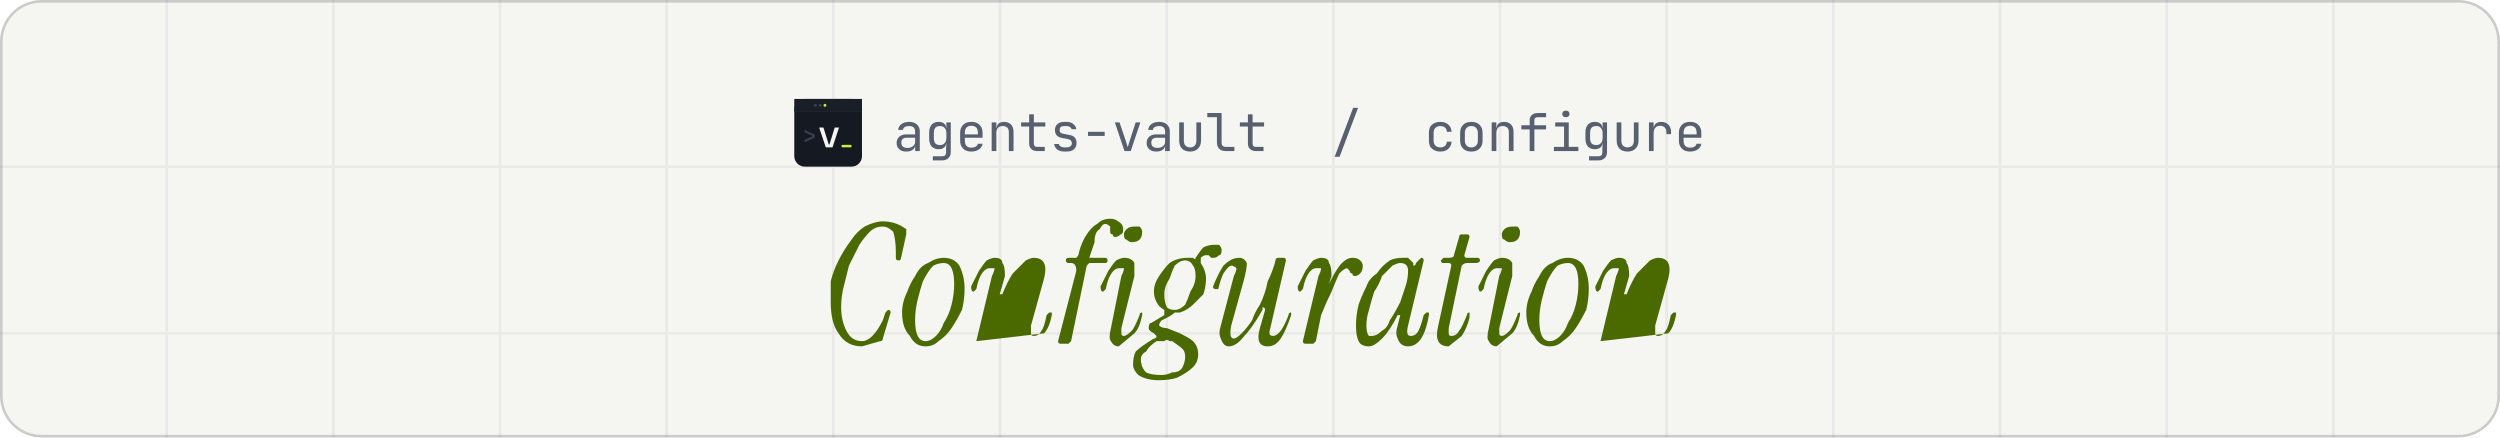
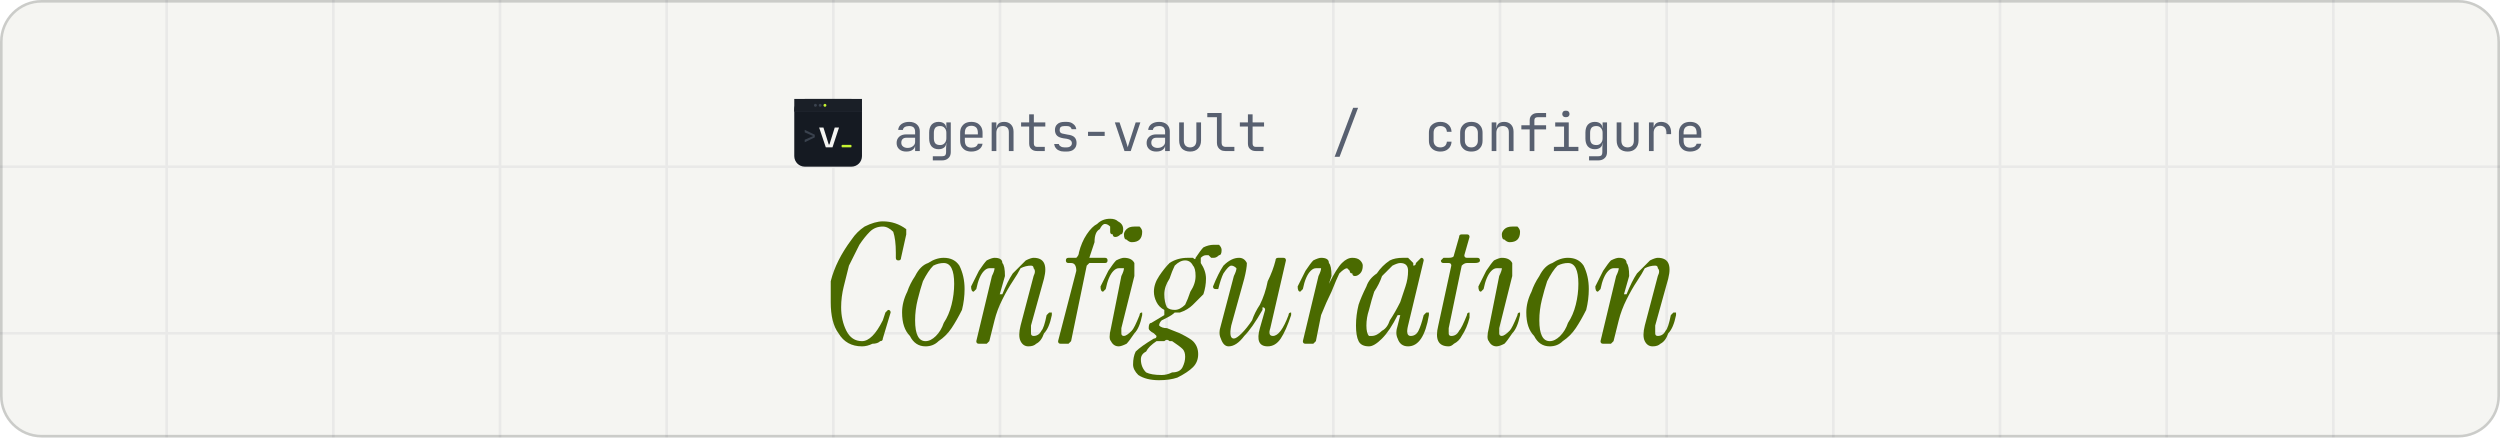
<svg xmlns="http://www.w3.org/2000/svg" width="960" height="168" viewBox="0 0 960 168" role="img" aria-label="Configuration">
  <defs>
    <radialGradient id="l" cx="0.5" cy="0" r="0.75">
      <stop offset="0" stop-color="#fff" stop-opacity="0" />
      <stop offset="1" stop-color="#fff" stop-opacity="0" />
    </radialGradient>
    <clipPath id="c">
      <rect width="960" height="168" rx="16" />
    </clipPath>
-     <path id="g0" d="M5 0.2Q3.3 0.2 2.3-0.7Q1.3-1.6 1.3-3.1Q1.3-4.6 2.3-5.5Q3.3-6.4 5-6.4L8.4-6.4L8.4-7.5Q8.4-8.5 7.8-9.1Q7.2-9.6 6.1-9.6Q5.1-9.6 4.4-9.2Q3.8-8.8 3.7-8.1L1.9-8.1Q2-9.5 3.2-10.4Q4.4-11.2 6.1-11.2Q8-11.2 9.1-10.2Q10.2-9.2 10.2-7.6L10.2 0L8.4 0L8.4-2.1L8.4-2.1Q8.3-1.1 7.5-0.5Q6.6 0.2 5 0.2M5.5-1.2Q6.8-1.2 7.6-1.9Q8.4-2.5 8.4-3.5L8.4-5.1L5-5.1Q4.1-5.1 3.6-4.6Q3.1-4.1 3.1-3.2Q3.1-2.3 3.7-1.7Q4.4-1.2 5.5-1.2" />
-     <path id="g1" d="M6.7 3.6L3.2 3.6L3.2 2L6.7 2Q7.6 2 8 1.6Q8.3 1.2 8.3 0.4L8.3-1L8.4-3L8.3-3Q8.3-2 7.6-1.4Q6.8-0.7 5.4-0.7Q3.7-0.7 2.7-1.8Q1.8-2.9 1.8-4.8L1.8-7.1Q1.8-9 2.7-10.1Q3.7-11.2 5.4-11.2Q6.8-11.2 7.6-10.5Q8.3-9.9 8.3-8.9L8.4-8.9L8.4-11L10.1-11L10.1 0.4Q10.1 1.9 9.2 2.7Q8.3 3.6 6.7 3.6M6-2.3Q7.1-2.3 7.7-3Q8.4-3.7 8.4-4.9L8.4-7Q8.4-8.2 7.7-8.9Q7.1-9.6 6-9.6Q4.8-9.6 4.2-9Q3.6-8.3 3.6-7L3.6-4.9Q3.6-3.6 4.2-2.9Q4.8-2.3 6-2.3" />
-     <path id="g2" d="M6 0.2Q4.7 0.2 3.7-0.3Q2.8-0.8 2.2-1.8Q1.7-2.7 1.7-4L1.7-7Q1.7-8.3 2.2-9.2Q2.8-10.2 3.7-10.7Q4.7-11.2 6-11.2Q7.3-11.2 8.3-10.7Q9.2-10.2 9.8-9.2Q10.3-8.3 10.3-7L10.3-5.1L3.5-5.1L3.5-4Q3.5-2.7 4.1-2Q4.8-1.3 6-1.3Q7-1.3 7.7-1.7Q8.3-2.1 8.5-2.8L10.3-2.8Q10.1-1.4 8.9-0.6Q7.7 0.2 6 0.2M3.5-6.4L8.5-6.4L8.5-7Q8.5-8.3 7.9-9Q7.2-9.7 6-9.7Q4.8-9.7 4.1-9Q3.5-8.3 3.5-7" />
-     <path id="g3" d="M3.6 0L1.8 0L1.8-11L3.6-11L3.6-8.9L3.7-8.9Q3.8-9.9 4.4-10.5Q5.2-11.2 6.6-11.2Q8.2-11.2 9.2-10.2Q10.2-9.2 10.2-7.4L10.2 0L8.4 0L8.4-7.2Q8.4-8.4 7.8-9Q7.1-9.6 6.1-9.6Q4.9-9.6 4.3-9Q3.6-8.3 3.6-7" />
-     <path id="g4" d="M10.2 0L7.2 0Q5.8 0 5-0.8Q4.2-1.5 4.2-2.9L4.2-9.4L1.1-9.4L1.1-11L4.2-11L4.2-14.1L6-14.1L6-11L10.4-11L10.4-9.4L6-9.4L6-2.9Q6-1.6 7.2-1.6L10.2-1.6" />
-     <path id="g5" d="M6.5 0.2L5.7 0.2Q4.5 0.2 3.7-0.2Q2.9-0.5 2.4-1.2Q1.9-1.8 1.8-2.7L3.6-2.7Q3.7-2.1 4.3-1.8Q4.8-1.4 5.7-1.4L6.5-1.4Q7.6-1.4 8.1-1.9Q8.6-2.3 8.6-3Q8.6-3.7 8.1-4.1Q7.7-4.5 6.7-4.7L5.3-4.9Q3.6-5.2 2.9-5.9Q2.1-6.7 2.1-8.1Q2.1-9.5 3-10.3Q3.9-11.2 5.8-11.2L6.6-11.2Q8.2-11.2 9.1-10.4Q10.1-9.7 10.3-8.4L8.5-8.4Q8.4-8.9 7.9-9.2Q7.4-9.6 6.6-9.6L5.8-9.6Q4.8-9.6 4.3-9.2Q3.9-8.8 3.9-8Q3.9-7.4 4.3-7Q4.7-6.7 5.5-6.6L7-6.3Q8.8-6.1 9.6-5.3Q10.4-4.5 10.4-3.1Q10.4-1.6 9.4-0.7Q8.5 0.2 6.5 0.2" />
-     <path id="g6" d="M9.2-5.8L2.8-5.8L2.8-7.4L9.2-7.4" />
-     <path id="g7" d="M7.2 0L4.8 0L1.1-11L2.9-11L5.4-3.6Q5.6-2.9 5.8-2.3Q6-1.7 6-1.4Q6.1-1.7 6.3-2.3Q6.5-2.9 6.7-3.6L9.1-11L10.9-11" />
-     <path id="g8" d="M6 0.2Q4.1 0.2 2.9-0.9Q1.8-2.1 1.8-4L1.8-11L3.6-11L3.6-4Q3.6-2.8 4.2-2.1Q4.9-1.4 6-1.4Q7.1-1.4 7.8-2.1Q8.4-2.8 8.4-4L8.4-11L10.2-11L10.2-4Q10.2-2.1 9-0.9Q7.9 0.2 6 0.2" />
-     <path id="g9" d="M11 0L7.5 0Q6.5 0 5.8-0.4Q5.1-0.8 4.7-1.5Q4.3-2.2 4.3-3.1L4.3-13L0.6-13L0.6-14.6L6.1-14.6L6.1-3.1Q6.1-2.4 6.5-2Q6.9-1.6 7.5-1.6L11-1.6" />
-     <path id="g11" d="M3.4 2.2L1.5 2.2L8.6-16.6L10.5-16.6" />
-     <path id="g12" d="M6.1 0.2Q4.8 0.2 3.8-0.3Q2.8-0.8 2.2-1.7Q1.7-2.7 1.7-4L1.7-7Q1.7-8.3 2.2-9.3Q2.8-10.2 3.8-10.7Q4.8-11.2 6.1-11.2Q8-11.2 9.1-10.2Q10.3-9.2 10.4-7.4L8.6-7.4Q8.5-8.5 7.9-9Q7.2-9.6 6.1-9.6Q4.9-9.6 4.2-8.9Q3.5-8.3 3.5-7L3.5-4Q3.5-2.8 4.2-2.1Q4.9-1.4 6.1-1.4Q7.2-1.4 7.9-2Q8.5-2.6 8.6-3.6L10.4-3.6Q10.3-1.8 9.1-0.8Q8 0.2 6.1 0.2" />
-     <path id="g13" d="M6 0.2Q4.7 0.2 3.7-0.3Q2.8-0.8 2.2-1.8Q1.7-2.7 1.7-4L1.7-7Q1.7-8.3 2.2-9.2Q2.8-10.2 3.7-10.7Q4.7-11.2 6-11.2Q7.3-11.2 8.3-10.7Q9.2-10.2 9.8-9.2Q10.3-8.3 10.3-7L10.3-4Q10.3-2.7 9.8-1.8Q9.2-0.8 8.3-0.3Q7.3 0.2 6 0.2M6-1.4Q7.2-1.4 7.8-2.1Q8.5-2.8 8.5-4L8.5-7Q8.5-8.2 7.8-8.9Q7.2-9.6 6-9.6Q4.8-9.6 4.2-8.9Q3.5-8.2 3.5-7L3.5-4Q3.5-2.8 4.2-2.1Q4.8-1.4 6-1.4" />
-     <path id="g14" d="M6.2 0L4.4 0L4.4-8.3L1.2-8.3L1.2-9.9L4.4-9.9L4.4-11.8Q4.4-13.1 5.2-13.8Q6-14.6 7.5-14.6L10.7-14.6L10.7-13L7.5-13Q6.9-13 6.5-12.7Q6.2-12.4 6.2-11.8L6.2-9.9L10.7-9.9L10.7-8.3L6.2-8.3" />
-     <path id="g15" d="M11.1 0L1.7 0L1.7-1.6L5.6-1.6L5.6-9.4L2.2-9.4L2.2-11L7.4-11L7.4-1.6L11.1-1.6L11.1 0M6.3-13Q5.6-13 5.3-13.3Q4.9-13.7 4.9-14.2Q4.9-14.8 5.3-15.2Q5.6-15.5 6.3-15.5Q7-15.5 7.3-15.2Q7.7-14.8 7.7-14.2Q7.7-13.7 7.3-13.3Q7-13 6.3-13" />
-     <path id="g16" d="M4 0L2.2 0L2.2-11L4-11L4-9Q4.2-9.8 4.6-10.3Q5.4-11.2 6.9-11.2Q8.6-11.2 9.7-10.1Q10.7-9 10.7-7.2L10.7-6.5L8.9-6.5L8.9-7Q8.9-8.3 8.3-9Q7.6-9.7 6.5-9.7Q5.3-9.7 4.7-9Q4-8.3 4-7" />
-     <path id="g17" d="M16 1Q10 1 7-4Q4-8 4-16Q4-20 4-24Q5-28 7-32Q9-36 12-40Q14-43 17-45Q21-47 24-47Q29-47 33-44Q33-43 33-42L31-33Q31-32 30-32Q29-32 29-33L29-35Q29-40 28-43Q26-45 24-45Q21-45 19-43Q17-41 15-38Q13-34 11-30Q10-26 9-22Q8-18 8-14Q8-9 10-5Q12-1 16-1Q18-1 20-3Q22-5 24-9L25-12Q26-13 26-13Q27-13 27-12L24-2Q24-1 23-1Q220 20 0Q18 1 16 1" />
-     <path id="g18" d="M10 1Q6 1 4-3Q1-6 1-12Q1-16 3-20Q4-23 6-26Q8-30 11-31Q14-33 17-33Q21-33 23-30Q25-26 25-21Q25-17 24-13Q22-9 20-6Q18-3 15-1Q13 1 10 1M10-1Q12-1 14-3Q16-5 17-8Q19-11 20-15Q21-19 21-23Q21-31 17-31Q15-31 13-30Q11-28 9-24Q8-21 7-17Q6-13 6-9Q6-1 10-1" />
-     <path id="g19" d="M3-1L9-26Q10-28 10-29Q9-29 8-29Q7-29 6-28Q4-26 3-21Q2-20 2-20Q1-20 1-22Q3-26 4-28Q6-31 7-32Q9-33 10-33Q13-33 13-31Q14-30 14-26L12-19Q12-19 12-19Q12-19 13-19Q15-24 17-27Q20-30 22-32Q24-33 25-33Q28-33 29-31Q30-29 29-25L24-7Q24-5 24-4Q24-3 25-3Q27-3 28-5Q29-6 30-11Q31-12 31-12Q32-12 32-12Q32-11 32-11Q31-6 29-4Q28-1 260Q25 1 23 1Q21 1 20-1Q19-3 20-7L25-26Q26-28 25-29Q25-30 24-30Q22-30 20-29Q19-27 17-24Q15-21 13-17Q11-13 10-9Q9-5 8-1Q7 0 7 0L4 0Q3 0 3-1" />
-     <path id="g20" d="M5 0L2 0Q1 0 1-1L8-28Q8-31 6-31L5-31Q4-31 4-32Q4-33 5-33Q7-33 8-33Q9-34 9-35Q10-39 12-42Q14-45 16-46Q18-48 21-48Q23-48 24-47Q26-46 26-44Q26-42 25-42Q24-41 23-41Q22-41 22-42Q21-42 21-43Q21-44 21-45Q20-46 19-46Q18-46 17-44Q15-43 15-39L13-33Q13-33 14-33L19-33Q20-33 20-32Q20-31 19-31L13-31Q13-31 12-30L6-1Q5 0 5 0" />
-     <path id="g21" d="M13-39Q12-39 11-40Q10-40 10-42Q10-43 11-44Q12-45 14-45Q15-45 16-45Q17-44 17-43Q17-41 16-40Q15-39 13-39M8 1Q6 1 5-1Q4-2 5-6L9-26Q10-28 10-29Q9-29 8-29Q7-29 6-28Q4-26 3-21Q2-20 2-20Q1-20 1-22Q3-26 4-28Q6-31 7-32Q9-33 10-33Q13-33 14-31Q14-30 14-26L9-6Q9-5 9-4Q9-3 10-3Q11-3 13-5Q14-6 16-11Q16-12 17-12Q17-12 17-11Q16-6 14-4Q12-1 110Q9 1 8 1" />
-     <path id="g22" d="M6 14Q1 14-2 12Q-4 10-4 8Q-4 5-3 3Q-1 1 4-2Q5-2 5-3Q5-3 4-4Q2-5 2-6Q2-8 3-8L8-11Q8-12 8-12Q8-12 8-13Q6-14 5-16Q4-18 4-20Q4-23 6-26Q8-29 10-31Q13-33 17-33Q18-33 19-33Q20-32 20-33Q22-36 23-37Q25-38 27-38Q28-38 29-38Q30-37 30-36Q30-34 29-34Q28-33 27-33Q26-33 26-33Q25-34 25-34Q25-34 24-34Q23-34 22-33Q22-32 22-32Q22-31 22-31Q24-28 24-25Q24-22 23-19Q21-17 19-15Q17-13 14-12Q13-12 12-12Q11-11 9-10L7-9Q6-8 6-7Q7-6 9-6L14-4Q18-2 19-1Q21 1 21 4Q21 7 19 9Q17 11 13 13Q10 14 6 14M8-19Q8-16 9-14Q10-13 12-13Q14-13 16-15Q17-17 18-20Q20-23 20-26Q20-29 19-30Q18-32 16-32Q14-32 12-30Q11-28 10-25Q8-22 8-19M7 12Q9 12 11 11Q14 11 15 9Q16 7 16 5Q16 3 15 2Q14 1 11-1L10-1Q9-2 8-1Q6-1 5-1Q2 1 1 3Q-1 4-1 6Q-1 9 1 11Q3 12 7 12" />
-     <path id="g23" d="M7 1Q5 1 4-2Q3-4 4-7L9-26Q10-28 10-29Q9-30 8-30Q7-30 5-27Q4-25 3-21Q3-21 2-21Q1-21 1-22Q3-27 5-30Q8-33 11-33Q13-33 14-31Q14-29 13-25L8-7Q7-2 9-2Q10-2 12-4Q14-6 16-9Q17-12 19-15Q21-19 22-24Q24-28 25-32Q25-33 26-33L28-33Q29-33 29-32L23-6Q22-3 24-3Q27-3 30-11Q30-12 31-12Q31-12 31-12Q31-11 31-11Q29-5 27-2Q25 1 22 1Q17 1 19-6L21-13Q21-14 20-14Q20-14 20-13Q16-6 13-3Q10 1 7 1" />
-     <path id="g24" d="M7 0L4 0Q3 0 3-1L9-26Q10-28 10-29Q9-29 8-29Q7-29 6-28Q4-26 3-21Q2-20 2-20Q1-20 1-22Q3-26 4-28Q6-31 7-32Q9-33 10-33Q13-33 13-31Q14-30 14-26L13-23Q13-23 13-23Q13-23 13-23Q16-29 18-31Q20-33 22-33Q24-33 25-32Q26-31 26-30Q26-28 25-27Q24-26 23-26Q22-26 22-27Q21-27 21-28Q21-28 20-29Q20-29 20-29Q19-29 17-27Q16-25 14-20Q12-16 10-11Q9-6 8-1Q7 0 7 0" />
-     <path id="g25" d="M6 1Q3 1 2-1Q1-3 1-7Q1-11 2-15Q3-18 5-22Q6-25 9-27Q11-30 14-32Q16-33 19-33Q20-33 21-33Q22-32 23-31Q23-30 23-30Q24-30 24-31Q25-32 25-32Q26-33 26-33Q27-33 27-32L21-7Q20-3 22-3Q24-3 25-5Q26-7 27-11Q28-12 28-12Q29-12 29-12Q29-11 29-11Q28-5 26-2Q24 1 21 1Q18 1 17-2Q16-4 17-7L18-11Q18-11 18-11Q17-11 17-11Q14-5 11-2Q8 1 6 1M7-3Q9-3 11-5Q13-6 14-9Q16-12 18-16Q19-19 20-22Q21-25 21-28Q21-31 18-31Q17-31 15-30Q13-28 11-26Q10-23 8-20Q7-17 6-13Q5-10 5-7Q5-4 6-3Q6-3 7-3" />
-     <path id="g26" d="M7 1Q4 1 3-1Q2-3 3-7L8-30Q8-31 7-31L5-31Q4-31 4-32Q4-32 4-32Q5-33 5-33L7-33Q9-33 9-34L11-41Q11-42 12-42L14-42Q15-42 15-41L13-34Q13-33 14-33L18-33Q19-33 19-32Q19-31 17-31L14-31Q13-31 12-30L7-6Q7-5 7-4Q7-3 8-3Q10-3 11-5Q12-6 14-11Q14-12 15-12Q15-12 15-12Q15-11 15-10Q14-6 12-3Q11-1 90Q8 1 7 1" />
+     <path id="g0" d="M5.0 0.2L5.0 0.2Q3.3 0.2 2.3-0.7Q1.3-1.6 1.3-3.1L1.3-3.1Q1.3-4.6 2.3-5.5Q3.3-6.4 5-6.4L5-6.4L8.4-6.4L8.4-7.5Q8.4-8.5 7.8-9.1Q7.2-9.6 6.1-9.6L6.1-9.6Q5.1-9.6 4.4-9.2Q3.8-8.8 3.7-8.1L3.7-8.1L1.9-8.1Q2.0-9.5 3.2-10.4Q4.4-11.2 6.1-11.2L6.1-11.2Q8-11.2 9.1-10.2Q10.2-9.2 10.2-7.6L10.2-7.6L10.2 0L8.4 0L8.4-2.1L8.4-2.1Q8.3-1.1 7.5-0.5L7.5-0.5Q6.6 0.2 5.0 0.2ZM5.5-1.2L5.5-1.2Q6.8-1.2 7.6-1.9Q8.4-2.5 8.4-3.5L8.4-3.5L8.4-5.1L5.0-5.1Q4.1-5.1 3.6-4.6Q3.1-4.1 3.1-3.2L3.1-3.2Q3.1-2.3 3.7-1.8Q4.4-1.2 5.5-1.2Z" />
+     <path id="g1" d="M6.7 3.6L3.2 3.6L3.2 2.0L6.7 2.0Q7.6 2.0 8.0 1.6Q8.3 1.2 8.3 0.4L8.3 0.4L8.3-1L8.4-3L8.3-3Q8.3-2.0 7.6-1.4L7.6-1.4Q6.8-0.7 5.4-0.7L5.4-0.7Q3.7-0.7 2.7-1.8Q1.8-2.9 1.8-4.8L1.8-4.8L1.8-7.1Q1.8-9 2.7-10.1Q3.7-11.2 5.4-11.2L5.4-11.2Q6.8-11.2 7.6-10.5L7.6-10.5Q8.3-9.9 8.3-8.9L8.3-8.9L8.4-8.9L8.4-11L10.1-11L10.1 0.4Q10.1 1.9 9.2 2.7Q8.3 3.6 6.7 3.6L6.7 3.6ZM6.0-2.3L6.0-2.3Q7.1-2.3 7.7-3.0Q8.4-3.7 8.4-4.9L8.4-4.9L8.4-7Q8.4-8.2 7.7-8.9Q7.1-9.6 6.0-9.6L6.0-9.6Q4.8-9.6 4.2-9.0Q3.6-8.3 3.6-7L3.6-7L3.6-4.9Q3.6-3.6 4.2-2.9Q4.8-2.3 6.0-2.3Z" />
+     <path id="g2" d="M6 0.2L6 0.2Q4.7 0.2 3.7-0.3Q2.8-0.8 2.2-1.8Q1.7-2.7 1.7-4L1.7-4L1.7-7Q1.7-8.3 2.2-9.2Q2.8-10.2 3.7-10.7Q4.7-11.2 6-11.2Q7.3-11.2 8.3-10.7Q9.2-10.2 9.8-9.2Q10.3-8.3 10.3-7L10.3-7L10.3-5.1L3.5-5.1L3.5-4Q3.5-2.7 4.1-2.0Q4.8-1.3 6-1.3L6-1.3Q7.0-1.3 7.7-1.7Q8.3-2.1 8.5-2.8L8.5-2.8L10.3-2.8Q10.1-1.4 8.9-0.6Q7.7 0.2 6 0.2ZM3.5-6.4L8.5-6.4L8.5-7Q8.5-8.3 7.9-9Q7.2-9.7 6-9.7L6-9.7Q4.8-9.7 4.1-9Q3.5-8.3 3.5-7L3.5-7L3.5-6.4Z" />
+     <path id="g3" d="M3.6 0L1.8 0L1.8-11L3.6-11L3.6-8.9L3.7-8.9Q3.8-9.9 4.4-10.5L4.4-10.5Q5.2-11.2 6.6-11.2L6.6-11.2Q8.2-11.2 9.2-10.2Q10.2-9.2 10.2-7.4L10.2-7.4L10.2 0L8.4 0L8.4-7.2Q8.4-8.4 7.8-9.0Q7.1-9.6 6.1-9.6L6.1-9.6Q4.9-9.6 4.3-9.0Q3.6-8.3 3.6-7L3.6-7L3.6 0Z" />
+     <path id="g4" d="M10.2 0L7.2 0Q5.8 0 5.0-0.8Q4.2-1.5 4.2-2.9L4.2-2.9L4.2-9.4L1.1-9.4L1.1-11L4.2-11L4.2-14.1L6-14.1L6-11L10.4-11L10.4-9.4L6-9.4L6-2.9Q6-1.6 7.2-1.6L7.2-1.6L10.2-1.6L10.2 0Z" />
+     <path id="g5" d="M6.5 0.2L5.7 0.2Q4.5 0.2 3.7-0.2Q2.9-0.5 2.4-1.2Q1.9-1.8 1.8-2.7L1.8-2.7L3.6-2.7Q3.7-2.1 4.3-1.8Q4.8-1.4 5.7-1.4L5.7-1.4L6.5-1.4Q7.6-1.4 8.1-1.9Q8.6-2.3 8.6-3.0L8.6-3.0Q8.6-3.7 8.1-4.1Q7.7-4.5 6.7-4.7L6.7-4.7L5.3-4.9Q3.6-5.2 2.9-5.9Q2.1-6.7 2.1-8.1L2.1-8.1Q2.1-9.5 3-10.3Q3.9-11.2 5.8-11.2L5.8-11.2L6.6-11.2Q8.2-11.2 9.1-10.4Q10.1-9.7 10.3-8.4L10.3-8.4L8.5-8.4Q8.4-8.9 7.9-9.3Q7.4-9.6 6.6-9.6L6.6-9.6L5.8-9.6Q4.8-9.6 4.3-9.2Q3.9-8.8 3.9-8.0L3.9-8.0Q3.9-7.4 4.3-7.0Q4.7-6.7 5.5-6.6L5.5-6.6L7-6.3Q8.8-6.1 9.6-5.3Q10.4-4.5 10.4-3.1L10.4-3.1Q10.4-1.6 9.4-0.7Q8.5 0.2 6.5 0.2L6.5 0.2Z" />
+     <path id="g6" d="M9.2-5.8L2.8-5.8L2.8-7.4L9.2-7.4L9.2-5.8Z" />
+     <path id="g7" d="M7.2 0L4.8 0L1.1-11L2.9-11L5.4-3.6Q5.6-2.9 5.8-2.3Q6.0-1.7 6.0-1.4L6.0-1.4Q6.1-1.7 6.3-2.3Q6.5-2.9 6.7-3.6L6.7-3.6L9.1-11L10.9-11L7.2 0Z" />
+     <path id="g8" d="M6.0 0.2L6.0 0.2Q4.1 0.2 2.9-0.9Q1.8-2.1 1.8-4L1.8-4L1.8-11L3.6-11L3.6-4Q3.6-2.8 4.2-2.1Q4.9-1.4 6.0-1.4L6.0-1.4Q7.1-1.4 7.8-2.1Q8.4-2.8 8.4-4L8.4-4L8.4-11L10.2-11L10.2-4Q10.2-2.1 9.0-0.9Q7.9 0.2 6.0 0.2Z" />
+     <path id="g9" d="M11 0L7.5 0Q6.5 0 5.8-0.4Q5.1-0.8 4.7-1.5Q4.3-2.2 4.3-3.1L4.3-3.1L4.3-13.0L0.6-13.0L0.6-14.6L6.1-14.6L6.1-3.1Q6.1-2.4 6.5-2.0Q6.9-1.6 7.5-1.6L7.5-1.6L11-1.6L11 0Z" />
+     <path id="g11" d="M3.4 2.2L1.5 2.2L8.6-16.6L10.5-16.6L3.4 2.2Z" />
+     <path id="g12" d="M6.1 0.2L6.1 0.2Q4.8 0.2 3.8-0.3Q2.8-0.8 2.2-1.8Q1.7-2.7 1.7-4L1.7-4L1.7-7Q1.7-8.3 2.2-9.3Q2.8-10.2 3.8-10.7Q4.8-11.2 6.1-11.2L6.1-11.2Q8.0-11.2 9.1-10.2Q10.3-9.2 10.4-7.4L10.4-7.4L8.6-7.4Q8.5-8.5 7.9-9.0Q7.2-9.6 6.1-9.6L6.1-9.6Q4.9-9.6 4.2-8.9Q3.5-8.3 3.5-7.0L3.5-7.0L3.5-4Q3.5-2.8 4.2-2.1Q4.9-1.4 6.1-1.4L6.1-1.4Q7.2-1.4 7.9-2.0Q8.5-2.6 8.6-3.6L8.6-3.6L10.4-3.6Q10.3-1.8 9.1-0.8Q8.0 0.2 6.1 0.2Z" />
+     <path id="g13" d="M6 0.2L6 0.2Q4.7 0.2 3.7-0.3Q2.8-0.8 2.2-1.8Q1.7-2.7 1.7-4.0L1.7-4.0L1.7-7.0Q1.7-8.3 2.2-9.2Q2.8-10.2 3.7-10.7Q4.7-11.2 6-11.2L6-11.2Q7.3-11.2 8.3-10.7Q9.2-10.2 9.8-9.2Q10.3-8.3 10.3-7.0L10.3-7.0L10.3-4.0Q10.3-2.7 9.8-1.8Q9.2-0.8 8.3-0.3Q7.3 0.2 6 0.2ZM6-1.4L6-1.4Q7.2-1.4 7.8-2.1Q8.5-2.8 8.5-4.0L8.5-4.0L8.5-7.0Q8.5-8.2 7.8-8.9Q7.2-9.6 6-9.6L6-9.6Q4.8-9.6 4.2-8.9Q3.5-8.2 3.5-7.0L3.5-7.0L3.5-4.0Q3.5-2.8 4.2-2.1Q4.8-1.4 6-1.4Z" />
+     <path id="g14" d="M6.2 0L4.4 0L4.4-8.3L1.2-8.3L1.2-9.9L4.4-9.9L4.4-11.8Q4.4-13.1 5.2-13.8Q6.0-14.6 7.5-14.6L7.5-14.6L10.7-14.6L10.7-13.0L7.5-13.0Q6.9-13.0 6.5-12.7Q6.2-12.4 6.2-11.8L6.2-11.8L6.2-9.9L10.7-9.9L10.7-8.3L6.2-8.3L6.2 0Z" />
+     <path id="g15" d="M11.1 0L1.7 0L1.7-1.6L5.6-1.6L5.6-9.4L2.2-9.4L2.2-11L7.4-11L7.4-1.6L11.1-1.6L11.1 0ZM6.3-13.0L6.3-13.0Q5.6-13.0 5.3-13.3Q4.9-13.7 4.9-14.2L4.9-14.2Q4.9-14.8 5.3-15.2Q5.6-15.5 6.3-15.5L6.3-15.5Q7.0-15.5 7.3-15.2Q7.7-14.8 7.7-14.2L7.7-14.2Q7.7-13.7 7.3-13.3Q7.0-13.0 6.3-13.0Z" />
+     <path id="g16" d="M4.0 0L2.2 0L2.2-11L4.0-11L4.0-9.0Q4.2-9.8 4.6-10.3L4.6-10.3Q5.4-11.2 6.9-11.2L6.9-11.2Q8.6-11.2 9.7-10.1Q10.7-9.0 10.7-7.2L10.7-7.2L10.7-6.5L8.9-6.5L8.9-7Q8.9-8.3 8.3-9.0Q7.6-9.7 6.5-9.7L6.5-9.7Q5.3-9.7 4.7-9.0Q4.0-8.3 4.0-7L4.0-7L4.0 0Z" />
+     <path id="g17" d="M16 1L16 1Q10 1 7-4Q4-8 4-16L4-16Q4-20 4-24Q5-28 7-32Q9-36 12-40Q14-43 17-45Q21-47 24-47L24-47Q29-47 33-44L33-44Q33-43 33-42L33-42L31-33Q31-32 30-32L30-32Q29-32 29-33L29-33L29-35Q29-40 28-43Q26-45 24-45L24-45Q21-45 19-43Q17-41 15-38Q13-34 11-30Q10-26 9-22Q8-18 8-14L8-14Q8-9 10-5Q12-1 16-1L16-1Q18-1 20-3Q22-5 24-9L24-9L25-12Q26-13 26-13L26-13Q27-13 27-12L27-12L24-2Q24-1 23-1L23-1Q22-0 20 0Q18 1 16 1Z" />
+     <path id="g18" d="M10 1L10 1Q6 1 4-3Q1-6 1-12L1-12Q1-16 3-20Q4-23 6-26Q8-30 11-31Q14-33 17-33L17-33Q21-33 23-30Q25-26 25-21L25-21Q25-17 24-13Q22-9 20-6Q18-3 15-1Q13 1 10 1ZM10-1L10-1Q12-1 14-3Q16-5 17-8Q19-11 20-15Q21-19 21-23L21-23Q21-31 17-31L17-31Q15-31 13-30Q11-28 9-24Q8-21 7-17Q6-13 6-9L6-9Q6-1 10-1Z" />
+     <path id="g19" d="M3-1L3-1L9-26Q10-28 10-29Q9-29 8-29L8-29Q7-29 6-28Q4-26 3-21L3-21Q2-20 2-20L2-20Q1-20 1-22L1-22Q3-26 4-28Q6-31 7-32Q9-33 10-33L10-33Q13-33 13-31Q14-30 14-26L14-26L12-19Q12-19 12-19Q12-19 13-19L13-19Q15-24 17-27Q20-30 22-32Q24-33 25-33L25-33Q28-33 29-31Q30-29 29-25L29-25L24-7Q24-5 24-4Q24-3 25-3L25-3Q27-3 28-5Q29-6 30-11L30-11Q31-12 31-12L31-12Q32-12 32-12Q32-11 32-11L32-11Q31-6 29-4Q28-1 26-0Q25 1 23 1L23 1Q21 1 20-1Q19-3 20-7L20-7L25-26Q26-28 25-29Q25-30 24-30L24-30Q22-30 20-29Q19-27 17-24Q15-21 13-17Q11-13 10-9Q9-5 8-1L8-1Q7 0 7 0L7 0L4 0Q3 0 3-1Z" />
+     <path id="g20" d="M5 0L2 0Q1 0 1-1L1-1L8-28Q8-31 6-31L6-31L5-31Q4-31 4-32L4-32Q4-33 5-33L5-33Q7-33 8-33Q9-34 9-35L9-35Q10-39 12-42Q14-45 16-46Q18-48 21-48L21-48Q23-48 24-47Q26-46 26-44L26-44Q26-42 25-42Q24-41 23-41L23-41Q22-41 22-42Q21-42 21-43Q21-44 21-45Q20-46 19-46L19-46Q18-46 17-44Q15-43 15-39L15-39L13-33Q13-33 14-33L14-33L19-33Q20-33 20-32L20-32Q20-31 19-31L19-31L13-31Q13-31 12-30L12-30L6-1Q5 0 5 0L5 0Z" />
+     <path id="g21" d="M13-39L13-39Q12-39 11-40Q10-40 10-42L10-42Q10-43 11-44Q12-45 14-45L14-45Q15-45 16-45Q17-44 17-43L17-43Q17-41 16-40Q15-39 13-39ZM8 1L8 1Q6 1 5-1Q4-2 5-6L5-6L9-26Q10-28 10-29Q9-29 8-29L8-29Q7-29 6-28Q4-26 3-21L3-21Q2-20 2-20L2-20Q1-20 1-22L1-22Q3-26 4-28Q6-31 7-32Q9-33 10-33L10-33Q13-33 14-31Q14-30 14-26L14-26L9-6Q9-5 9-4Q9-3 10-3L10-3Q11-3 13-5Q14-6 16-11L16-11Q16-12 17-12L17-12Q17-12 17-11L17-11Q16-6 14-4Q12-1 11-0Q9 1 8 1Z" />
+     <path id="g22" d="M6 14L6 14Q1 14-2 12Q-4 10-4 8L-4 8Q-4 5-3 3Q-1 1 4-2L4-2Q5-2 5-3Q5-3 4-4L4-4Q2-5 2-6Q2-8 3-8L3-8L8-11Q8-12 8-12Q8-12 8-13L8-13Q6-14 5-16Q4-18 4-20L4-20Q4-23 6-26Q8-29 10-31Q13-33 17-33L17-33Q18-33 19-33L19-33Q20-32 20-33L20-33Q22-36 23-37Q25-38 27-38L27-38Q28-38 29-38Q30-37 30-36L30-36Q30-34 29-34Q28-33 27-33L27-33Q26-33 26-33Q25-34 25-34Q25-34 24-34L24-34Q23-34 22-33L22-33Q22-32 22-32Q22-31 22-31L22-31Q24-28 24-25L24-25Q24-22 23-19Q21-17 19-15Q17-13 14-12L14-12Q13-12 12-12Q11-11 9-10L9-10L7-9Q6-8 6-7Q7-6 9-6L9-6L14-4Q18-2 19-1Q21 1 21 4L21 4Q21 7 19 9Q17 11 13 13Q10 14 6 14ZM8-19L8-19Q8-16 9-14Q10-13 12-13L12-13Q14-13 16-15Q17-17 18-20Q20-23 20-26L20-26Q20-29 19-30Q18-32 16-32L16-32Q14-32 12-30Q11-28 10-25Q8-22 8-19ZM7 12L7 12Q9 12 11 11Q14 11 15 9Q16 7 16 5L16 5Q16 3 15 2Q14 1 11-1L11-1L10-1Q9-2 8-1Q6-1 5-1L5-1Q2 1 1 3Q-1 4-1 6L-1 6Q-1 9 1 11Q3 12 7 12Z" />
+     <path id="g23" d="M7 1L7 1Q5 1 4-2Q3-4 4-7L4-7L9-26Q10-28 10-29Q9-30 8-30L8-30Q7-30 5-27Q4-25 3-21L3-21Q3-21 2-21L2-21Q1-21 1-22L1-22Q3-27 5-30Q8-33 11-33L11-33Q13-33 14-31Q14-29 13-25L13-25L8-7Q7-2 9-2L9-2Q10-2 12-4Q14-6 16-9Q17-12 19-15Q21-19 22-24Q24-28 25-32L25-32Q25-33 26-33L26-33L28-33Q29-33 29-32L29-32L23-6Q22-3 24-3L24-3Q27-3 30-11L30-11Q30-12 31-12L31-12Q31-12 31-12Q31-11 31-11L31-11Q29-5 27-2Q25 1 22 1L22 1Q17 1 19-6L19-6L21-13Q21-14 20-14Q20-14 20-13L20-13Q16-6 13-3Q10 1 7 1Z" />
+     <path id="g24" d="M7 0L4 0Q3 0 3-1L3-1L9-26Q10-28 10-29Q9-29 8-29L8-29Q7-29 6-28Q4-26 3-21L3-21Q2-20 2-20L2-20Q1-20 1-22L1-22Q3-26 4-28Q6-31 7-32Q9-33 10-33L10-33Q13-33 13-31Q14-30 14-26L14-26L13-23Q13-23 13-23Q13-23 13-23L13-23Q16-29 18-31Q20-33 22-33L22-33Q24-33 25-32Q26-31 26-30L26-30Q26-28 25-27Q24-26 23-26L23-26Q22-26 22-27Q21-27 21-28Q21-28 20-29Q20-29 20-29L20-29Q19-29 17-27Q16-25 14-20Q12-16 10-11Q9-6 8-1L8-1Q7 0 7 0L7 0Z" />
+     <path id="g25" d="M6 1L6 1Q3 1 2-1Q1-3 1-7L1-7Q1-11 2-15Q3-18 5-22Q6-25 9-27Q11-30 14-32Q16-33 19-33L19-33Q20-33 21-33Q22-32 23-31L23-31Q23-30 23-30L23-30Q24-30 24-31L24-31Q25-32 25-32Q26-33 26-33L26-33Q27-33 27-32L27-32L21-7Q20-3 22-3L22-3Q24-3 25-5Q26-7 27-11L27-11Q28-12 28-12L28-12Q29-12 29-12Q29-11 29-11L29-11Q28-5 26-2Q24 1 21 1L21 1Q18 1 17-2Q16-4 17-7L17-7L18-11Q18-11 18-11Q17-11 17-11L17-11Q14-5 11-2Q8 1 6 1ZM7-3L7-3Q9-3 11-5Q13-6 14-9Q16-12 18-16Q19-19 20-22Q21-25 21-28L21-28Q21-31 18-31L18-31Q17-31 15-30Q13-28 11-26Q10-23 8-20Q7-17 6-13Q5-10 5-7L5-7Q5-4 6-3Q6-3 7-3Z" />
+     <path id="g26" d="M7 1L7 1Q4 1 3-1Q2-3 3-7L3-7L8-30Q8-31 7-31L7-31L5-31Q4-31 4-32L4-32Q4-32 4-32Q5-33 5-33L5-33L7-33Q9-33 9-34L9-34L11-41Q11-42 12-42L12-42L14-42Q15-42 15-41L15-41L13-34Q13-33 14-33L14-33L18-33Q19-33 19-32L19-32Q19-31 17-31L17-31L14-31Q13-31 12-30L12-30L7-6Q7-5 7-4Q7-3 8-3L8-3Q10-3 11-5Q12-6 14-11L14-11Q14-12 15-12L15-12Q15-12 15-12Q15-11 15-10L15-10Q14-6 12-3Q11-1 9-0Q8 1 7 1Z" />
  </defs>
  <g clip-path="url(#c)">
    <rect width="960" height="168" fill="#f5f5f2" />
    <path d="M64 0V168M128 0V168M192 0V168M256 0V168M320 0V168M384 0V168M448 0V168M512 0V168M576 0V168M640 0V168M704 0V168M768 0V168M832 0V168M896 0V168M0 64H960M0 128H960" stroke="#0e1116" stroke-opacity="0.05" fill="none" />
    <g transform="translate(305 38) scale(0.02539062)">
      <rect width="1024" height="1024" rx="160" fill="#151a22" />
      <rect width="1024" height="190" fill="#1a1f27" />
      <rect y="190" width="1024" height="4" fill="#2a313c" />
      <circle cx="320" cy="96" r="22" fill="#3a424e" />
      <circle cx="392" cy="96" r="22" fill="#3a424e" />
      <circle cx="464" cy="96" r="22" fill="#c6f432" />
      <path d="M158 467L310 541V581L158 655V617L287 561L158 505Z" fill="#3a424e" />
      <path d="M376 432H441L521 688H532L612 432H677L578 732H477Z" fill="#f5f5f2" />
      <rect x="716" y="694.5" width="149" height="37.5" rx="9" fill="#c6f432" />
    </g>
    <g fill="#586070">
      <use href="#g0" x="343" y="58" />
      <use href="#g1" x="355" y="58" />
      <use href="#g2" x="367" y="58" />
      <use href="#g3" x="379" y="58" />
      <use href="#g4" x="391" y="58" />
      <use href="#g5" x="403" y="58" />
      <use href="#g6" x="415" y="58" />
      <use href="#g7" x="427" y="58" />
      <use href="#g0" x="439" y="58" />
      <use href="#g8" x="451" y="58" />
      <use href="#g9" x="463" y="58" />
      <use href="#g4" x="475" y="58" />
      <use href="#g11" x="511" y="58" />
      <use href="#g12" x="547" y="58" />
      <use href="#g13" x="559" y="58" />
      <use href="#g3" x="571" y="58" />
      <use href="#g14" x="583" y="58" />
      <use href="#g15" x="595" y="58" />
      <use href="#g1" x="607" y="58" />
      <use href="#g8" x="619" y="58" />
      <use href="#g16" x="631" y="58" />
      <use href="#g2" x="643" y="58" />
    </g>
    <g fill="#0e1116" />
    <g fill="#4a6a00">
      <use href="#g17" x="315" y="132" />
      <use href="#g18" x="345.4" y="132" />
      <use href="#g19" x="371.9" y="132" />
      <use href="#g20" x="405.3" y="132" />
      <use href="#g21" x="421.6" y="132" />
      <use href="#g22" x="439.1" y="132" />
      <use href="#g23" x="464.8" y="132" />
      <use href="#g24" x="497.3" y="132" />
      <use href="#g25" x="519.7" y="132" />
      <use href="#g26" x="549.3" y="132" />
      <use href="#g21" x="566.7" y="132" />
      <use href="#g18" x="585.1" y="132" />
      <use href="#g19" x="611.6" y="132" />
    </g>
  </g>
  <rect x="0.5" y="0.5" width="959" height="167" rx="15.5" fill="none" stroke="#0e1116" stroke-opacity="0.18" />
</svg>
